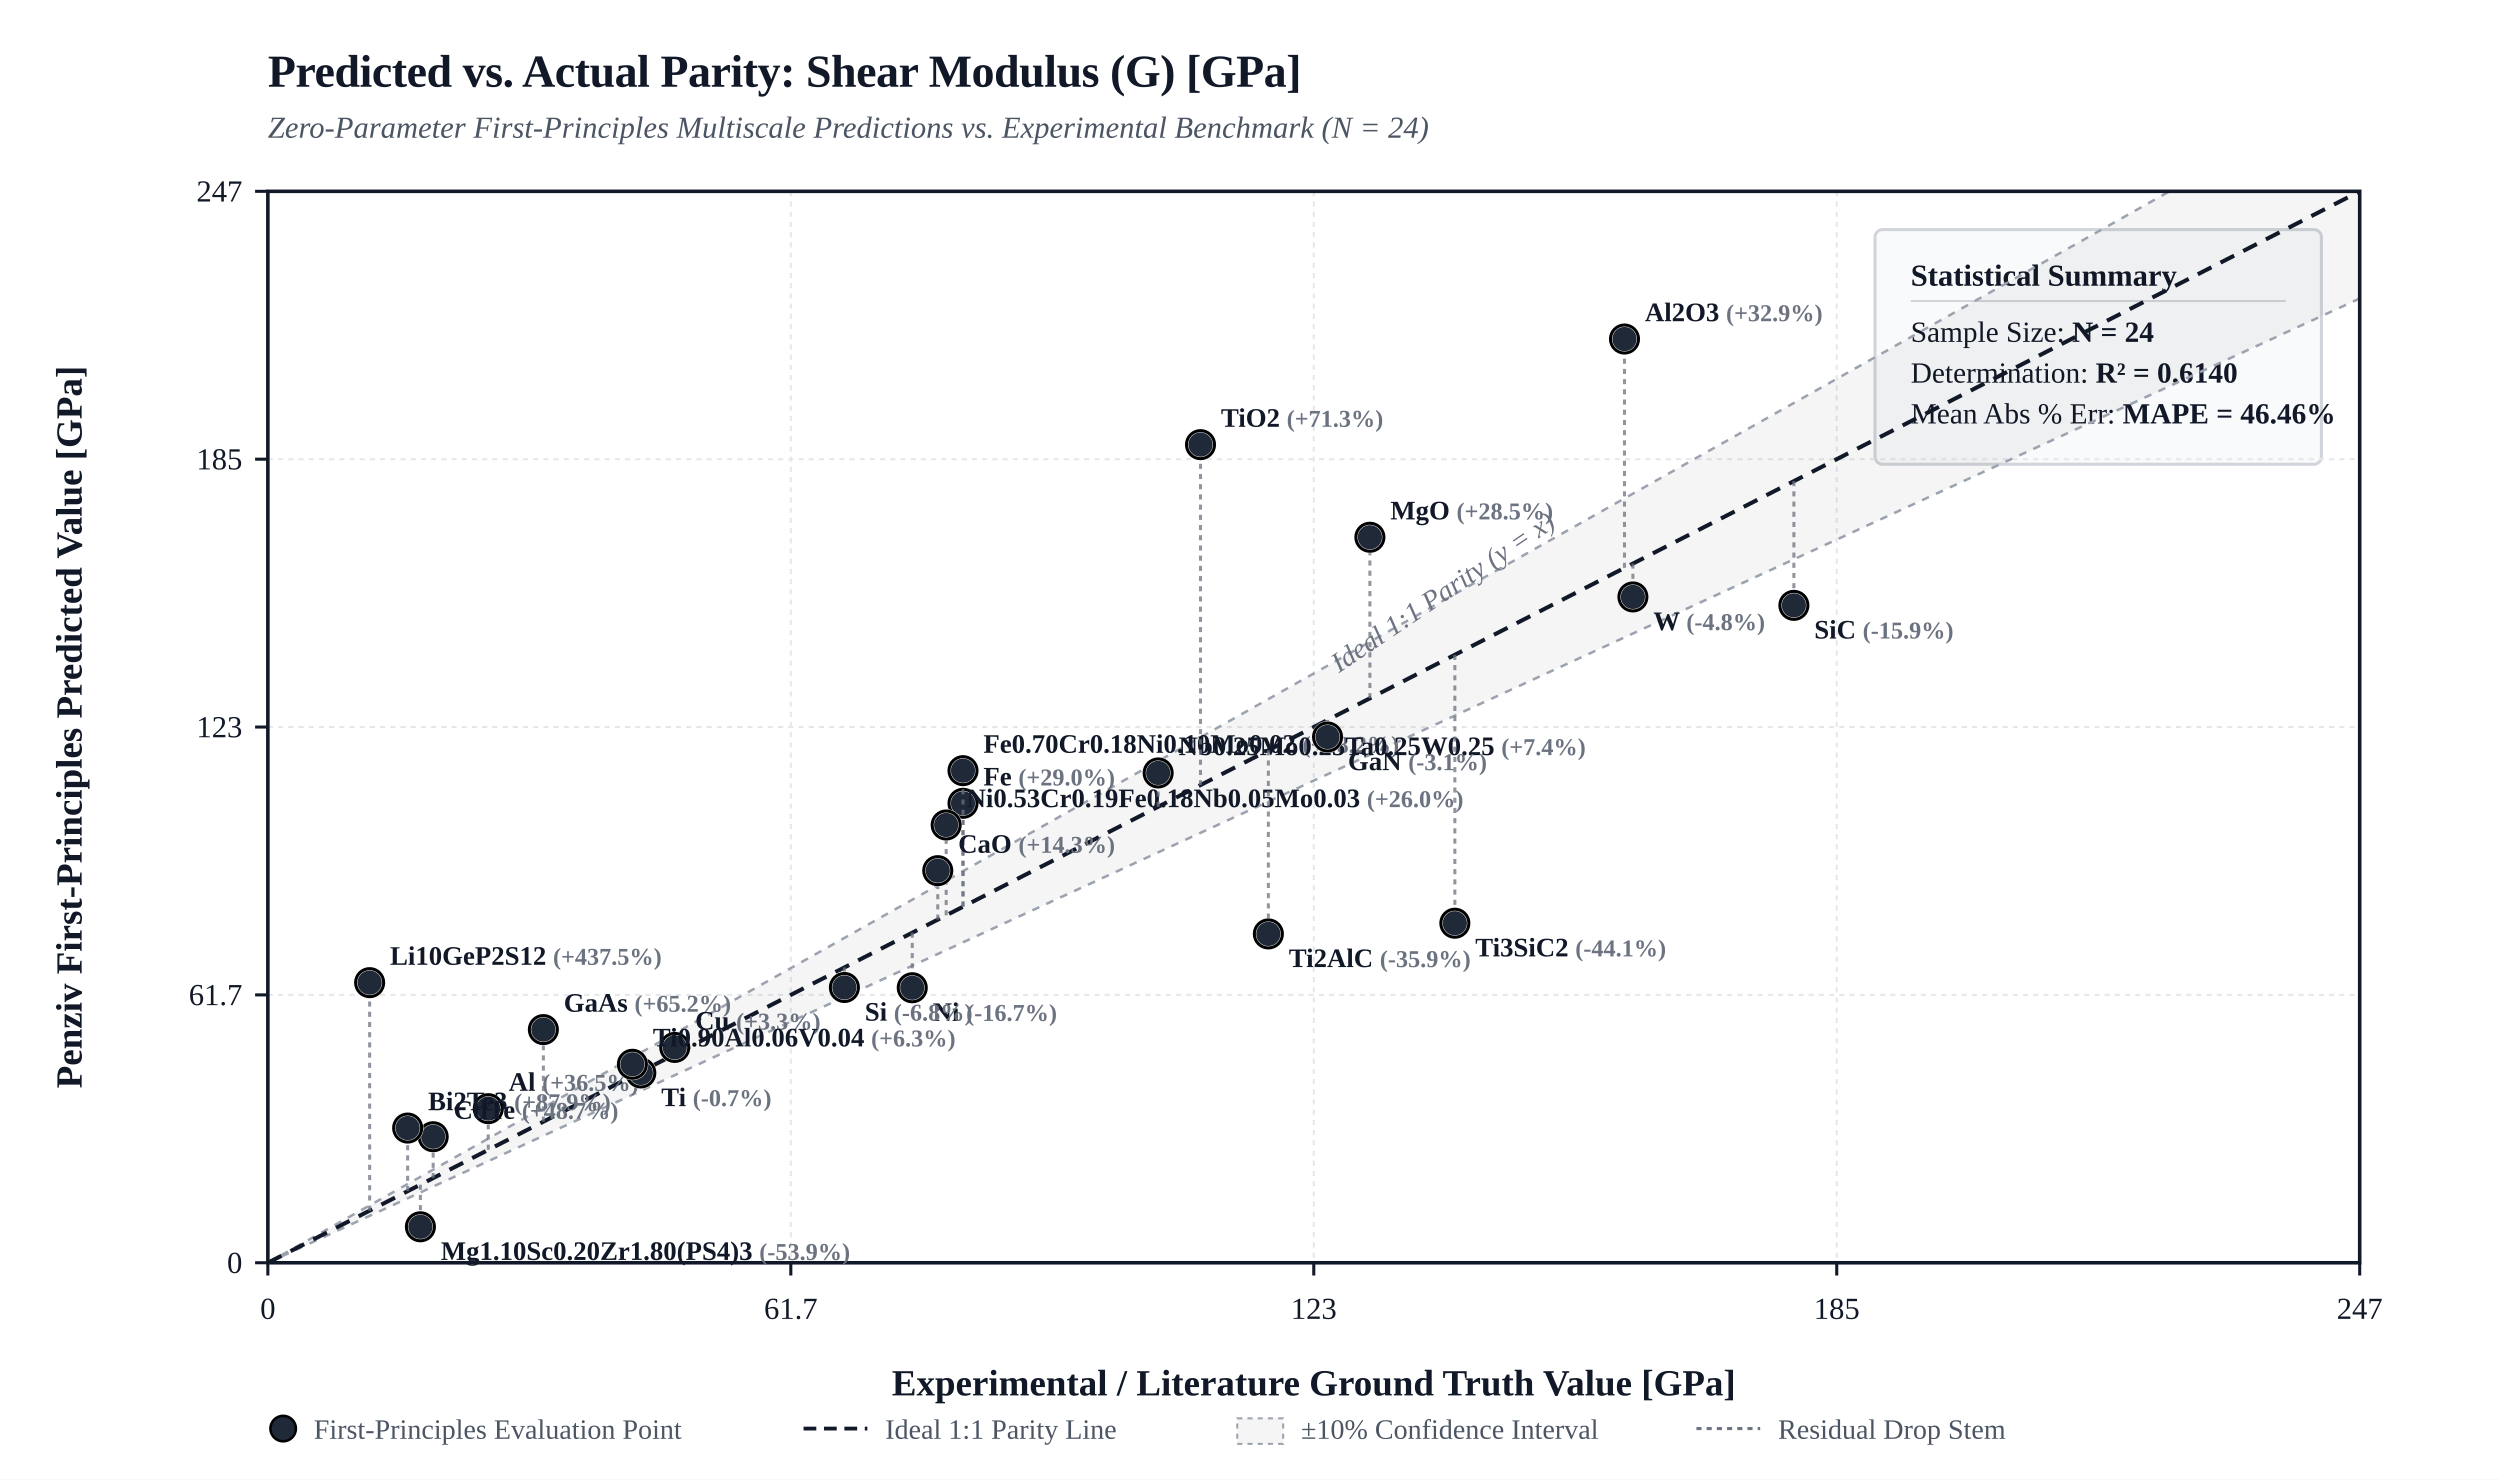
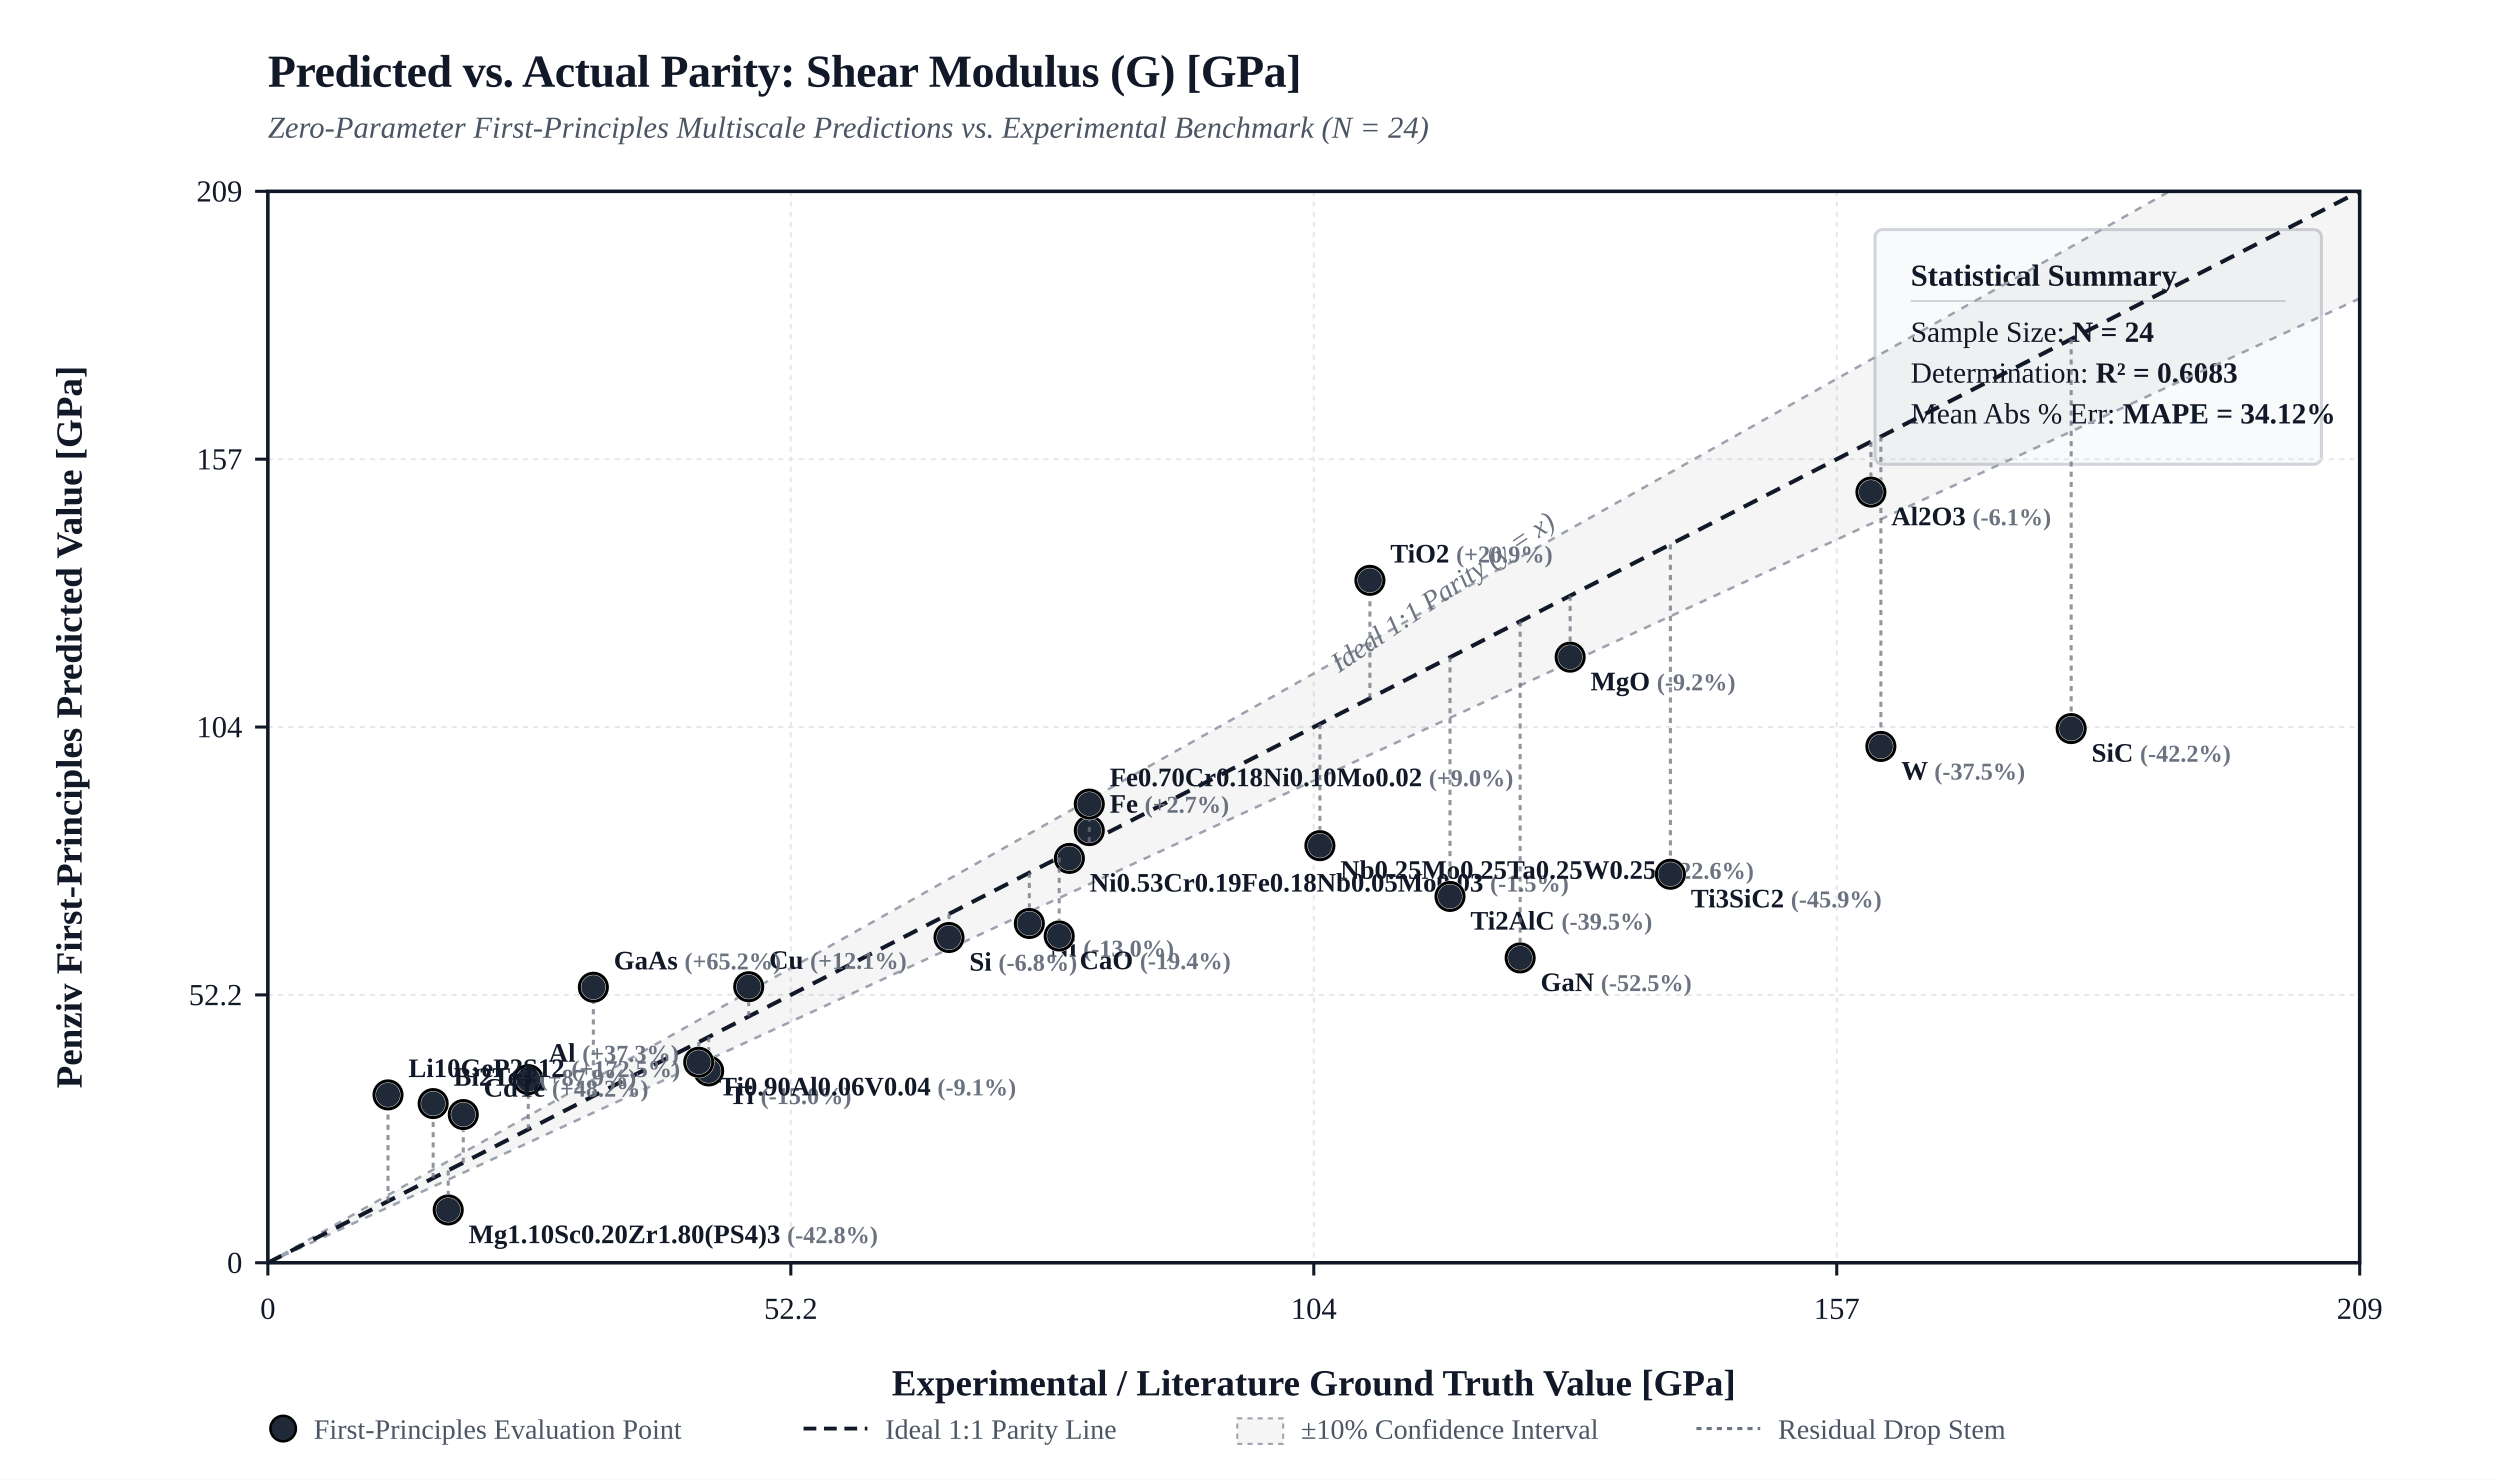
<svg xmlns="http://www.w3.org/2000/svg" viewBox="0 0 980 580" width="100%" height="auto" style="background-color: #FFFFFF; border: 1px solid #E5E7EB; border-radius: 4px; font-family: 'Times New Roman', Times, 'DejaVu Serif', 'TeX Gyre Termes', Georgia, serif;">
  <defs>
    <clipPath id="plotClip">
      <rect x="105" y="75" width="820" height="420" />
    </clipPath>
  </defs>
  <rect x="0" y="0" width="980" height="580" fill="#FFFFFF" />
  <text x="105" y="34" fill="#111827" font-size="18" font-weight="bold" letter-spacing="-0.01em">Predicted vs. Actual Parity: Shear Modulus (G) [GPa]</text>
  <text x="105" y="54" fill="#4B5563" font-size="12" font-style="italic">Zero-Parameter First-Principles Multiscale Predictions vs. Experimental Benchmark (N = 24)</text>
  <g transform="translate(735, 90)">
    <rect width="175" height="92" rx="3" fill="#F9FAFB" stroke="#D1D5DB" stroke-width="1.2" />
    <text x="14" y="22" fill="#111827" font-size="12" font-weight="bold">Statistical Summary</text>
    <line x1="14" y1="28" x2="161" y2="28" stroke="#D1D5DB" stroke-width="0.8" />
    <text x="14" y="44" fill="#111827" font-size="11.5">Sample Size: <tspan font-weight="bold">N = 24</tspan>
    </text>
-     <text x="14" y="60" fill="#111827" font-size="11.5">Determination: <tspan font-weight="bold">R² = 0.6140</tspan>
+     <text x="14" y="60" fill="#111827" font-size="11.5">Determination: <tspan font-weight="bold">R² = 0.6083</tspan>
    </text>
-     <text x="14" y="76" fill="#111827" font-size="11.5">Mean Abs % Err: <tspan font-weight="bold">MAPE = 46.46%</tspan>
+     <text x="14" y="76" fill="#111827" font-size="11.5">Mean Abs % Err: <tspan font-weight="bold">MAPE = 34.12%</tspan>
    </text>
  </g>
  <line x1="105.0" y1="75" x2="105.0" y2="495" stroke="#E5E7EB" stroke-width="0.8" stroke-dasharray="2,2" />
  <line x1="105" y1="495.0" x2="925" y2="495.0" stroke="#E5E7EB" stroke-width="0.8" stroke-dasharray="2,2" />
  <line x1="100" y1="495.0" x2="105" y2="495.0" stroke="#111827" stroke-width="1.2" />
  <text x="95" y="499.0" fill="#111827" font-size="12" font-weight="500" text-anchor="end">0</text>
  <line x1="105.0" y1="495" x2="105.0" y2="500" stroke="#111827" stroke-width="1.2" />
  <text x="105.0" y="517.0" fill="#111827" font-size="12" font-weight="500" text-anchor="middle">0</text>
  <line x1="310.0" y1="75" x2="310.0" y2="495" stroke="#E5E7EB" stroke-width="0.8" stroke-dasharray="2,2" />
  <line x1="105" y1="390.0" x2="925" y2="390.0" stroke="#E5E7EB" stroke-width="0.8" stroke-dasharray="2,2" />
  <line x1="100" y1="390.0" x2="105" y2="390.0" stroke="#111827" stroke-width="1.2" />
-   <text x="95" y="394.0" fill="#111827" font-size="12" font-weight="500" text-anchor="end">61.7</text>
+   <text x="95" y="394.0" fill="#111827" font-size="12" font-weight="500" text-anchor="end">52.2</text>
  <line x1="310.0" y1="495" x2="310.0" y2="500" stroke="#111827" stroke-width="1.2" />
-   <text x="310.0" y="517.0" fill="#111827" font-size="12" font-weight="500" text-anchor="middle">61.7</text>
+   <text x="310.0" y="517.0" fill="#111827" font-size="12" font-weight="500" text-anchor="middle">52.2</text>
  <line x1="515.0" y1="75" x2="515.0" y2="495" stroke="#E5E7EB" stroke-width="0.8" stroke-dasharray="2,2" />
  <line x1="105" y1="285.0" x2="925" y2="285.0" stroke="#E5E7EB" stroke-width="0.8" stroke-dasharray="2,2" />
  <line x1="100" y1="285.0" x2="105" y2="285.0" stroke="#111827" stroke-width="1.2" />
-   <text x="95" y="289.0" fill="#111827" font-size="12" font-weight="500" text-anchor="end">123</text>
+   <text x="95" y="289.0" fill="#111827" font-size="12" font-weight="500" text-anchor="end">104</text>
  <line x1="515.0" y1="495" x2="515.0" y2="500" stroke="#111827" stroke-width="1.2" />
-   <text x="515.0" y="517.0" fill="#111827" font-size="12" font-weight="500" text-anchor="middle">123</text>
+   <text x="515.0" y="517.0" fill="#111827" font-size="12" font-weight="500" text-anchor="middle">104</text>
  <line x1="720.0" y1="75" x2="720.0" y2="495" stroke="#E5E7EB" stroke-width="0.8" stroke-dasharray="2,2" />
  <line x1="105" y1="180.0" x2="925" y2="180.0" stroke="#E5E7EB" stroke-width="0.8" stroke-dasharray="2,2" />
  <line x1="100" y1="180.0" x2="105" y2="180.0" stroke="#111827" stroke-width="1.2" />
-   <text x="95" y="184.0" fill="#111827" font-size="12" font-weight="500" text-anchor="end">185</text>
+   <text x="95" y="184.0" fill="#111827" font-size="12" font-weight="500" text-anchor="end">157</text>
  <line x1="720.0" y1="495" x2="720.0" y2="500" stroke="#111827" stroke-width="1.2" />
-   <text x="720.0" y="517.0" fill="#111827" font-size="12" font-weight="500" text-anchor="middle">185</text>
+   <text x="720.0" y="517.0" fill="#111827" font-size="12" font-weight="500" text-anchor="middle">157</text>
  <line x1="925.0" y1="75" x2="925.0" y2="495" stroke="#E5E7EB" stroke-width="0.8" stroke-dasharray="2,2" />
  <line x1="105" y1="75.0" x2="925" y2="75.0" stroke="#E5E7EB" stroke-width="0.8" stroke-dasharray="2,2" />
  <line x1="100" y1="75.0" x2="105" y2="75.0" stroke="#111827" stroke-width="1.2" />
-   <text x="95" y="79.0" fill="#111827" font-size="12" font-weight="500" text-anchor="end">247</text>
+   <text x="95" y="79.0" fill="#111827" font-size="12" font-weight="500" text-anchor="end">209</text>
  <line x1="925.0" y1="495" x2="925.0" y2="500" stroke="#111827" stroke-width="1.2" />
-   <text x="925.0" y="517.0" fill="#111827" font-size="12" font-weight="500" text-anchor="middle">247</text>
+   <text x="925.0" y="517.0" fill="#111827" font-size="12" font-weight="500" text-anchor="middle">209</text>
  <polygon points="105.0,495.0 925.0,33.0 925.0,117.0 105.0,495.0" fill="rgba(0, 0, 0, 0.04)" clip-path="url(#plotClip)" />
  <line x1="105.0" y1="495.0" x2="925.0" y2="33.0" stroke="#9CA3AF" stroke-width="1.0" stroke-dasharray="3,3" clip-path="url(#plotClip)" />
  <line x1="105.0" y1="495.0" x2="925.0" y2="117.0" stroke="#9CA3AF" stroke-width="1.0" stroke-dasharray="3,3" clip-path="url(#plotClip)" />
  <line x1="105.0" y1="495.0" x2="925.0" y2="75.0" stroke="#111827" stroke-width="1.6" stroke-dasharray="6,4" clip-path="url(#plotClip)" />
  <text x="535.0" y="273.0" fill="#6B7280" font-size="11" font-style="italic" transform="rotate(-34 515.0 285.0)">Ideal 1:1 Parity (y = x)</text>
  <rect x="105" y="75" width="820" height="420" fill="none" stroke="#111827" stroke-width="1.4" />
  <text x="515.0" y="547.0" fill="#111827" font-size="14.5" font-weight="bold" text-anchor="middle">Experimental / Literature Ground Truth Value [GPa]</text>
  <text x="32" y="285.0" fill="#111827" font-size="14.5" font-weight="bold" text-anchor="middle" transform="rotate(-90 32 285.0)">Penziv First-Principles Predicted Value [GPa]</text>
-   <line x1="264.5" y1="413.3" x2="264.5" y2="410.6" stroke="#6B7280" stroke-width="1.2" stroke-dasharray="2,2" opacity="0.75" clip-path="url(#plotClip)" />
-   <circle cx="264.5" cy="410.6" r="5.5" fill="#1F2937" stroke="#FFFFFF" stroke-width="1.5" />
-   <circle cx="264.5" cy="410.6" r="5.5" fill="none" stroke="#000000" stroke-width="1.2" />
-   <text x="272.5" y="403.6" fill="#111827" font-size="10.5" font-weight="600" text-anchor="start">Cu <tspan fill="#6B7280" font-size="9.5">(+3.3%)</tspan>
+   <line x1="293.5" y1="398.4" x2="293.5" y2="386.8" stroke="#6B7280" stroke-width="1.2" stroke-dasharray="2,2" opacity="0.75" clip-path="url(#plotClip)" />
+   <circle cx="293.5" cy="386.8" r="5.5" fill="#1F2937" stroke="#FFFFFF" stroke-width="1.5" />
+   <circle cx="293.5" cy="386.8" r="5.5" fill="none" stroke="#000000" stroke-width="1.2" />
+   <text x="301.5" y="379.8" fill="#111827" font-size="10.5" font-weight="600" text-anchor="start">Cu <tspan fill="#6B7280" font-size="9.5">(+12.1%)</tspan>
  </text>
-   <line x1="191.4" y1="450.7" x2="191.4" y2="434.6" stroke="#6B7280" stroke-width="1.2" stroke-dasharray="2,2" opacity="0.75" clip-path="url(#plotClip)" />
-   <circle cx="191.4" cy="434.6" r="5.5" fill="#1F2937" stroke="#FFFFFF" stroke-width="1.5" />
-   <circle cx="191.4" cy="434.6" r="5.5" fill="none" stroke="#000000" stroke-width="1.2" />
-   <text x="199.4" y="427.6" fill="#111827" font-size="10.5" font-weight="600" text-anchor="start">Al <tspan fill="#6B7280" font-size="9.5">(+36.5%)</tspan>
+   <line x1="207.1" y1="442.7" x2="207.1" y2="423.2" stroke="#6B7280" stroke-width="1.2" stroke-dasharray="2,2" opacity="0.75" clip-path="url(#plotClip)" />
+   <circle cx="207.1" cy="423.2" r="5.5" fill="#1F2937" stroke="#FFFFFF" stroke-width="1.5" />
+   <circle cx="207.1" cy="423.2" r="5.5" fill="none" stroke="#000000" stroke-width="1.2" />
+   <text x="215.1" y="416.2" fill="#111827" font-size="10.5" font-weight="600" text-anchor="start">Al <tspan fill="#6B7280" font-size="9.5">(+37.3%)</tspan>
  </text>
-   <line x1="357.6" y1="365.6" x2="357.6" y2="387.2" stroke="#6B7280" stroke-width="1.2" stroke-dasharray="2,2" opacity="0.75" clip-path="url(#plotClip)" />
-   <circle cx="357.6" cy="387.2" r="5.5" fill="#1F2937" stroke="#FFFFFF" stroke-width="1.5" />
-   <circle cx="357.6" cy="387.2" r="5.5" fill="none" stroke="#000000" stroke-width="1.2" />
-   <text x="365.6" y="400.2" fill="#111827" font-size="10.5" font-weight="600" text-anchor="start">Ni <tspan fill="#6B7280" font-size="9.5">(-16.7%)</tspan>
+   <line x1="403.5" y1="342.1" x2="403.5" y2="362.0" stroke="#6B7280" stroke-width="1.2" stroke-dasharray="2,2" opacity="0.75" clip-path="url(#plotClip)" />
+   <circle cx="403.5" cy="362.0" r="5.5" fill="#1F2937" stroke="#FFFFFF" stroke-width="1.5" />
+   <circle cx="403.5" cy="362.0" r="5.5" fill="none" stroke="#000000" stroke-width="1.2" />
+   <text x="411.5" y="375.0" fill="#111827" font-size="10.5" font-weight="600" text-anchor="start">Ni <tspan fill="#6B7280" font-size="9.5">(-13.0%)</tspan>
  </text>
-   <line x1="251.2" y1="420.1" x2="251.2" y2="420.6" stroke="#6B7280" stroke-width="1.2" stroke-dasharray="2,2" opacity="0.75" clip-path="url(#plotClip)" />
-   <circle cx="251.2" cy="420.6" r="5.5" fill="#1F2937" stroke="#FFFFFF" stroke-width="1.5" />
-   <circle cx="251.2" cy="420.6" r="5.5" fill="none" stroke="#000000" stroke-width="1.2" />
-   <text x="259.2" y="433.6" fill="#111827" font-size="10.5" font-weight="600" text-anchor="start">Ti <tspan fill="#6B7280" font-size="9.5">(-0.7%)</tspan>
+   <line x1="277.8" y1="406.5" x2="277.8" y2="419.8" stroke="#6B7280" stroke-width="1.2" stroke-dasharray="2,2" opacity="0.75" clip-path="url(#plotClip)" />
+   <circle cx="277.8" cy="419.8" r="5.5" fill="#1F2937" stroke="#FFFFFF" stroke-width="1.5" />
+   <circle cx="277.8" cy="419.8" r="5.5" fill="none" stroke="#000000" stroke-width="1.2" />
+   <text x="285.8" y="432.8" fill="#111827" font-size="10.5" font-weight="600" text-anchor="start">Ti <tspan fill="#6B7280" font-size="9.5">(-15.0%)</tspan>
  </text>
-   <line x1="640.1" y1="220.9" x2="640.1" y2="234.0" stroke="#6B7280" stroke-width="1.2" stroke-dasharray="2,2" opacity="0.75" clip-path="url(#plotClip)" />
-   <circle cx="640.1" cy="234.0" r="5.5" fill="#1F2937" stroke="#FFFFFF" stroke-width="1.5" />
-   <circle cx="640.1" cy="234.0" r="5.5" fill="none" stroke="#000000" stroke-width="1.2" />
-   <text x="648.1" y="247.0" fill="#111827" font-size="10.5" font-weight="600" text-anchor="start">W <tspan fill="#6B7280" font-size="9.5">(-4.8%)</tspan>
+   <line x1="737.3" y1="171.1" x2="737.3" y2="292.6" stroke="#6B7280" stroke-width="1.2" stroke-dasharray="2,2" opacity="0.75" clip-path="url(#plotClip)" />
+   <circle cx="737.3" cy="292.6" r="5.5" fill="#1F2937" stroke="#FFFFFF" stroke-width="1.5" />
+   <circle cx="737.3" cy="292.6" r="5.5" fill="none" stroke="#000000" stroke-width="1.2" />
+   <text x="745.3" y="305.6" fill="#111827" font-size="10.5" font-weight="600" text-anchor="start">W <tspan fill="#6B7280" font-size="9.5">(-37.5%)</tspan>
  </text>
-   <line x1="377.5" y1="355.4" x2="377.5" y2="314.9" stroke="#6B7280" stroke-width="1.2" stroke-dasharray="2,2" opacity="0.75" clip-path="url(#plotClip)" />
-   <circle cx="377.5" cy="314.9" r="5.5" fill="#1F2937" stroke="#FFFFFF" stroke-width="1.5" />
-   <circle cx="377.5" cy="314.9" r="5.5" fill="none" stroke="#000000" stroke-width="1.2" />
-   <text x="385.5" y="307.9" fill="#111827" font-size="10.5" font-weight="600" text-anchor="start">Fe <tspan fill="#6B7280" font-size="9.5">(+29.0%)</tspan>
+   <line x1="427.0" y1="330.1" x2="427.0" y2="325.6" stroke="#6B7280" stroke-width="1.2" stroke-dasharray="2,2" opacity="0.75" clip-path="url(#plotClip)" />
+   <circle cx="427.0" cy="325.6" r="5.5" fill="#1F2937" stroke="#FFFFFF" stroke-width="1.5" />
+   <circle cx="427.0" cy="325.6" r="5.5" fill="none" stroke="#000000" stroke-width="1.2" />
+   <text x="435.0" y="318.6" fill="#111827" font-size="10.5" font-weight="600" text-anchor="start">Fe <tspan fill="#6B7280" font-size="9.5">(+2.7%)</tspan>
  </text>
-   <line x1="377.5" y1="355.4" x2="377.5" y2="302.1" stroke="#6B7280" stroke-width="1.2" stroke-dasharray="2,2" opacity="0.75" clip-path="url(#plotClip)" />
-   <circle cx="377.5" cy="302.1" r="5.5" fill="#1F2937" stroke="#FFFFFF" stroke-width="1.5" />
-   <circle cx="377.5" cy="302.1" r="5.5" fill="none" stroke="#000000" stroke-width="1.2" />
-   <text x="385.5" y="295.1" fill="#111827" font-size="10.5" font-weight="600" text-anchor="start">Fe0.70Cr0.18Ni0.10Mo0.02 <tspan fill="#6B7280" font-size="9.5">(+38.2%)</tspan>
+   <line x1="427.0" y1="330.1" x2="427.0" y2="315.2" stroke="#6B7280" stroke-width="1.2" stroke-dasharray="2,2" opacity="0.75" clip-path="url(#plotClip)" />
+   <circle cx="427.0" cy="315.2" r="5.5" fill="#1F2937" stroke="#FFFFFF" stroke-width="1.5" />
+   <circle cx="427.0" cy="315.2" r="5.5" fill="none" stroke="#000000" stroke-width="1.2" />
+   <text x="435.0" y="308.2" fill="#111827" font-size="10.5" font-weight="600" text-anchor="start">Fe0.70Cr0.18Ni0.10Mo0.02 <tspan fill="#6B7280" font-size="9.5">(+9.0%)</tspan>
  </text>
-   <line x1="370.9" y1="358.8" x2="370.9" y2="323.4" stroke="#6B7280" stroke-width="1.2" stroke-dasharray="2,2" opacity="0.75" clip-path="url(#plotClip)" />
-   <circle cx="370.9" cy="323.4" r="5.5" fill="#1F2937" stroke="#FFFFFF" stroke-width="1.5" />
-   <circle cx="370.9" cy="323.4" r="5.5" fill="none" stroke="#000000" stroke-width="1.2" />
-   <text x="378.9" y="316.4" fill="#111827" font-size="10.5" font-weight="600" text-anchor="start">Ni0.53Cr0.19Fe0.18Nb0.05Mo0.03 <tspan fill="#6B7280" font-size="9.5">(+26.0%)</tspan>
+   <line x1="419.2" y1="334.1" x2="419.2" y2="336.5" stroke="#6B7280" stroke-width="1.2" stroke-dasharray="2,2" opacity="0.75" clip-path="url(#plotClip)" />
+   <circle cx="419.2" cy="336.5" r="5.5" fill="#1F2937" stroke="#FFFFFF" stroke-width="1.5" />
+   <circle cx="419.2" cy="336.5" r="5.5" fill="none" stroke="#000000" stroke-width="1.2" />
+   <text x="427.2" y="349.5" fill="#111827" font-size="10.5" font-weight="600" text-anchor="start">Ni0.53Cr0.19Fe0.18Nb0.05Mo0.03 <tspan fill="#6B7280" font-size="9.5">(-1.5%)</tspan>
  </text>
-   <line x1="247.9" y1="421.8" x2="247.9" y2="417.2" stroke="#6B7280" stroke-width="1.2" stroke-dasharray="2,2" opacity="0.75" clip-path="url(#plotClip)" />
-   <circle cx="247.9" cy="417.2" r="5.5" fill="#1F2937" stroke="#FFFFFF" stroke-width="1.5" />
-   <circle cx="247.9" cy="417.2" r="5.5" fill="none" stroke="#000000" stroke-width="1.2" />
-   <text x="255.9" y="410.2" fill="#111827" font-size="10.5" font-weight="600" text-anchor="start">Ti0.90Al0.06V0.04 <tspan fill="#6B7280" font-size="9.5">(+6.3%)</tspan>
+   <line x1="273.9" y1="408.5" x2="273.9" y2="416.4" stroke="#6B7280" stroke-width="1.2" stroke-dasharray="2,2" opacity="0.75" clip-path="url(#plotClip)" />
+   <circle cx="273.9" cy="416.4" r="5.5" fill="#1F2937" stroke="#FFFFFF" stroke-width="1.5" />
+   <circle cx="273.9" cy="416.4" r="5.5" fill="none" stroke="#000000" stroke-width="1.2" />
+   <text x="281.9" y="429.4" fill="#111827" font-size="10.5" font-weight="600" text-anchor="start">Ti0.90Al0.06V0.04 <tspan fill="#6B7280" font-size="9.5">(-9.1%)</tspan>
  </text>
-   <line x1="454.0" y1="316.3" x2="454.0" y2="303.0" stroke="#6B7280" stroke-width="1.2" stroke-dasharray="2,2" opacity="0.75" clip-path="url(#plotClip)" />
-   <circle cx="454.0" cy="303.0" r="5.5" fill="#1F2937" stroke="#FFFFFF" stroke-width="1.5" />
-   <circle cx="454.0" cy="303.0" r="5.5" fill="none" stroke="#000000" stroke-width="1.2" />
-   <text x="462.0" y="296.0" fill="#111827" font-size="10.5" font-weight="600" text-anchor="start">Nb0.25Mo0.25Ta0.25W0.25 <tspan fill="#6B7280" font-size="9.5">(+7.4%)</tspan>
+   <line x1="517.4" y1="283.8" x2="517.4" y2="331.5" stroke="#6B7280" stroke-width="1.2" stroke-dasharray="2,2" opacity="0.75" clip-path="url(#plotClip)" />
+   <circle cx="517.4" cy="331.5" r="5.5" fill="#1F2937" stroke="#FFFFFF" stroke-width="1.5" />
+   <circle cx="517.4" cy="331.5" r="5.5" fill="none" stroke="#000000" stroke-width="1.2" />
+   <text x="525.4" y="344.5" fill="#111827" font-size="10.5" font-weight="600" text-anchor="start">Nb0.25Mo0.25Ta0.25W0.25 <tspan fill="#6B7280" font-size="9.5">(-22.6%)</tspan>
  </text>
-   <line x1="570.3" y1="256.7" x2="570.3" y2="361.9" stroke="#6B7280" stroke-width="1.2" stroke-dasharray="2,2" opacity="0.75" clip-path="url(#plotClip)" />
-   <circle cx="570.3" cy="361.9" r="5.5" fill="#1F2937" stroke="#FFFFFF" stroke-width="1.5" />
-   <circle cx="570.3" cy="361.9" r="5.5" fill="none" stroke="#000000" stroke-width="1.2" />
-   <text x="578.3" y="374.9" fill="#111827" font-size="10.5" font-weight="600" text-anchor="start">Ti3SiC2 <tspan fill="#6B7280" font-size="9.5">(-44.1%)</tspan>
+   <line x1="654.8" y1="213.4" x2="654.8" y2="342.7" stroke="#6B7280" stroke-width="1.2" stroke-dasharray="2,2" opacity="0.75" clip-path="url(#plotClip)" />
+   <circle cx="654.8" cy="342.7" r="5.5" fill="#1F2937" stroke="#FFFFFF" stroke-width="1.5" />
+   <circle cx="654.8" cy="342.7" r="5.5" fill="none" stroke="#000000" stroke-width="1.2" />
+   <text x="662.8" y="355.7" fill="#111827" font-size="10.5" font-weight="600" text-anchor="start">Ti3SiC2 <tspan fill="#6B7280" font-size="9.5">(-45.9%)</tspan>
  </text>
-   <line x1="497.2" y1="294.1" x2="497.2" y2="366.1" stroke="#6B7280" stroke-width="1.2" stroke-dasharray="2,2" opacity="0.75" clip-path="url(#plotClip)" />
-   <circle cx="497.2" cy="366.1" r="5.5" fill="#1F2937" stroke="#FFFFFF" stroke-width="1.5" />
-   <circle cx="497.2" cy="366.1" r="5.5" fill="none" stroke="#000000" stroke-width="1.2" />
-   <text x="505.2" y="379.1" fill="#111827" font-size="10.5" font-weight="600" text-anchor="start">Ti2AlC <tspan fill="#6B7280" font-size="9.5">(-35.9%)</tspan>
+   <line x1="568.4" y1="257.6" x2="568.4" y2="351.4" stroke="#6B7280" stroke-width="1.2" stroke-dasharray="2,2" opacity="0.75" clip-path="url(#plotClip)" />
+   <circle cx="568.4" cy="351.4" r="5.5" fill="#1F2937" stroke="#FFFFFF" stroke-width="1.5" />
+   <circle cx="568.4" cy="351.4" r="5.5" fill="none" stroke="#000000" stroke-width="1.2" />
+   <text x="576.4" y="364.4" fill="#111827" font-size="10.5" font-weight="600" text-anchor="start">Ti2AlC <tspan fill="#6B7280" font-size="9.5">(-39.5%)</tspan>
  </text>
-   <line x1="367.6" y1="360.5" x2="367.6" y2="341.3" stroke="#6B7280" stroke-width="1.2" stroke-dasharray="2,2" opacity="0.75" clip-path="url(#plotClip)" />
-   <circle cx="367.6" cy="341.3" r="5.5" fill="#1F2937" stroke="#FFFFFF" stroke-width="1.5" />
-   <circle cx="367.6" cy="341.3" r="5.5" fill="none" stroke="#000000" stroke-width="1.2" />
-   <text x="375.6" y="334.3" fill="#111827" font-size="10.5" font-weight="600" text-anchor="start">CaO <tspan fill="#6B7280" font-size="9.5">(+14.3%)</tspan>
+   <line x1="415.2" y1="336.1" x2="415.2" y2="366.9" stroke="#6B7280" stroke-width="1.2" stroke-dasharray="2,2" opacity="0.75" clip-path="url(#plotClip)" />
+   <circle cx="415.2" cy="366.9" r="5.5" fill="#1F2937" stroke="#FFFFFF" stroke-width="1.5" />
+   <circle cx="415.2" cy="366.9" r="5.5" fill="none" stroke="#000000" stroke-width="1.2" />
+   <text x="423.2" y="379.9" fill="#111827" font-size="10.5" font-weight="600" text-anchor="start">CaO <tspan fill="#6B7280" font-size="9.5">(-19.4%)</tspan>
  </text>
-   <line x1="537.0" y1="273.7" x2="537.0" y2="210.6" stroke="#6B7280" stroke-width="1.2" stroke-dasharray="2,2" opacity="0.75" clip-path="url(#plotClip)" />
-   <circle cx="537.0" cy="210.6" r="5.5" fill="#1F2937" stroke="#FFFFFF" stroke-width="1.5" />
-   <circle cx="537.0" cy="210.6" r="5.5" fill="none" stroke="#000000" stroke-width="1.2" />
-   <text x="545.0" y="203.6" fill="#111827" font-size="10.5" font-weight="600" text-anchor="start">MgO <tspan fill="#6B7280" font-size="9.5">(+28.5%)</tspan>
+   <line x1="615.5" y1="233.5" x2="615.5" y2="257.6" stroke="#6B7280" stroke-width="1.2" stroke-dasharray="2,2" opacity="0.75" clip-path="url(#plotClip)" />
+   <circle cx="615.5" cy="257.6" r="5.5" fill="#1F2937" stroke="#FFFFFF" stroke-width="1.5" />
+   <circle cx="615.5" cy="257.6" r="5.5" fill="none" stroke="#000000" stroke-width="1.2" />
+   <text x="623.5" y="270.6" fill="#111827" font-size="10.5" font-weight="600" text-anchor="start">MgO <tspan fill="#6B7280" font-size="9.5">(-9.2%)</tspan>
  </text>
-   <line x1="636.8" y1="222.6" x2="636.8" y2="132.9" stroke="#6B7280" stroke-width="1.2" stroke-dasharray="2,2" opacity="0.75" clip-path="url(#plotClip)" />
-   <circle cx="636.8" cy="132.9" r="5.5" fill="#1F2937" stroke="#FFFFFF" stroke-width="1.5" />
-   <circle cx="636.8" cy="132.9" r="5.5" fill="none" stroke="#000000" stroke-width="1.2" />
-   <text x="644.8" y="125.9" fill="#111827" font-size="10.5" font-weight="600" text-anchor="start">Al2O3 <tspan fill="#6B7280" font-size="9.5">(+32.9%)</tspan>
+   <line x1="733.4" y1="173.2" x2="733.4" y2="192.9" stroke="#6B7280" stroke-width="1.2" stroke-dasharray="2,2" opacity="0.75" clip-path="url(#plotClip)" />
+   <circle cx="733.4" cy="192.9" r="5.5" fill="#1F2937" stroke="#FFFFFF" stroke-width="1.5" />
+   <circle cx="733.4" cy="192.9" r="5.5" fill="none" stroke="#000000" stroke-width="1.2" />
+   <text x="741.4" y="205.9" fill="#111827" font-size="10.5" font-weight="600" text-anchor="start">Al2O3 <tspan fill="#6B7280" font-size="9.5">(-6.1%)</tspan>
  </text>
-   <line x1="470.6" y1="307.8" x2="470.6" y2="174.3" stroke="#6B7280" stroke-width="1.2" stroke-dasharray="2,2" opacity="0.75" clip-path="url(#plotClip)" />
-   <circle cx="470.6" cy="174.3" r="5.5" fill="#1F2937" stroke="#FFFFFF" stroke-width="1.5" />
-   <circle cx="470.6" cy="174.3" r="5.5" fill="none" stroke="#000000" stroke-width="1.2" />
-   <text x="478.6" y="167.3" fill="#111827" font-size="10.5" font-weight="600" text-anchor="start">TiO2 <tspan fill="#6B7280" font-size="9.5">(+71.3%)</tspan>
+   <line x1="537.0" y1="273.7" x2="537.0" y2="227.5" stroke="#6B7280" stroke-width="1.2" stroke-dasharray="2,2" opacity="0.75" clip-path="url(#plotClip)" />
+   <circle cx="537.0" cy="227.5" r="5.5" fill="#1F2937" stroke="#FFFFFF" stroke-width="1.5" />
+   <circle cx="537.0" cy="227.5" r="5.5" fill="none" stroke="#000000" stroke-width="1.2" />
+   <text x="545.0" y="220.5" fill="#111827" font-size="10.5" font-weight="600" text-anchor="start">TiO2 <tspan fill="#6B7280" font-size="9.5">(+20.9%)</tspan>
  </text>
-   <line x1="703.2" y1="188.6" x2="703.2" y2="237.3" stroke="#6B7280" stroke-width="1.2" stroke-dasharray="2,2" opacity="0.75" clip-path="url(#plotClip)" />
-   <circle cx="703.2" cy="237.3" r="5.5" fill="#1F2937" stroke="#FFFFFF" stroke-width="1.5" />
-   <circle cx="703.2" cy="237.3" r="5.5" fill="none" stroke="#000000" stroke-width="1.2" />
-   <text x="711.2" y="250.3" fill="#111827" font-size="10.5" font-weight="600" text-anchor="start">SiC <tspan fill="#6B7280" font-size="9.5">(-15.9%)</tspan>
+   <line x1="811.9" y1="132.9" x2="811.9" y2="285.6" stroke="#6B7280" stroke-width="1.2" stroke-dasharray="2,2" opacity="0.75" clip-path="url(#plotClip)" />
+   <circle cx="811.9" cy="285.6" r="5.5" fill="#1F2937" stroke="#FFFFFF" stroke-width="1.5" />
+   <circle cx="811.9" cy="285.6" r="5.5" fill="none" stroke="#000000" stroke-width="1.2" />
+   <text x="819.9" y="298.6" fill="#111827" font-size="10.5" font-weight="600" text-anchor="start">SiC <tspan fill="#6B7280" font-size="9.5">(-42.2%)</tspan>
  </text>
-   <line x1="520.4" y1="282.2" x2="520.4" y2="288.9" stroke="#6B7280" stroke-width="1.2" stroke-dasharray="2,2" opacity="0.75" clip-path="url(#plotClip)" />
-   <circle cx="520.4" cy="288.9" r="5.5" fill="#1F2937" stroke="#FFFFFF" stroke-width="1.5" />
-   <circle cx="520.4" cy="288.9" r="5.5" fill="none" stroke="#000000" stroke-width="1.2" />
-   <text x="528.4" y="301.9" fill="#111827" font-size="10.5" font-weight="600" text-anchor="start">GaN <tspan fill="#6B7280" font-size="9.5">(-3.1%)</tspan>
+   <line x1="595.9" y1="243.6" x2="595.9" y2="375.5" stroke="#6B7280" stroke-width="1.2" stroke-dasharray="2,2" opacity="0.75" clip-path="url(#plotClip)" />
+   <circle cx="595.9" cy="375.5" r="5.5" fill="#1F2937" stroke="#FFFFFF" stroke-width="1.5" />
+   <circle cx="595.9" cy="375.5" r="5.5" fill="none" stroke="#000000" stroke-width="1.2" />
+   <text x="603.9" y="388.5" fill="#111827" font-size="10.5" font-weight="600" text-anchor="start">GaN <tspan fill="#6B7280" font-size="9.5">(-52.5%)</tspan>
  </text>
-   <line x1="331.0" y1="379.2" x2="331.0" y2="387.1" stroke="#6B7280" stroke-width="1.2" stroke-dasharray="2,2" opacity="0.75" clip-path="url(#plotClip)" />
-   <circle cx="331.0" cy="387.1" r="5.5" fill="#1F2937" stroke="#FFFFFF" stroke-width="1.5" />
-   <circle cx="331.0" cy="387.1" r="5.5" fill="none" stroke="#000000" stroke-width="1.2" />
-   <text x="339.0" y="400.1" fill="#111827" font-size="10.5" font-weight="600" text-anchor="start">Si <tspan fill="#6B7280" font-size="9.5">(-6.8%)</tspan>
+   <line x1="372.0" y1="358.2" x2="372.0" y2="367.5" stroke="#6B7280" stroke-width="1.2" stroke-dasharray="2,2" opacity="0.75" clip-path="url(#plotClip)" />
+   <circle cx="372.0" cy="367.5" r="5.5" fill="#1F2937" stroke="#FFFFFF" stroke-width="1.5" />
+   <circle cx="372.0" cy="367.5" r="5.5" fill="none" stroke="#000000" stroke-width="1.2" />
+   <text x="380.0" y="380.5" fill="#111827" font-size="10.5" font-weight="600" text-anchor="start">Si <tspan fill="#6B7280" font-size="9.5">(-6.8%)</tspan>
  </text>
-   <line x1="213.0" y1="439.7" x2="213.0" y2="403.6" stroke="#6B7280" stroke-width="1.2" stroke-dasharray="2,2" opacity="0.75" clip-path="url(#plotClip)" />
-   <circle cx="213.0" cy="403.6" r="5.5" fill="#1F2937" stroke="#FFFFFF" stroke-width="1.5" />
-   <circle cx="213.0" cy="403.6" r="5.5" fill="none" stroke="#000000" stroke-width="1.2" />
-   <text x="221.0" y="396.6" fill="#111827" font-size="10.5" font-weight="600" text-anchor="start">GaAs <tspan fill="#6B7280" font-size="9.5">(+65.2%)</tspan>
+   <line x1="232.6" y1="429.6" x2="232.6" y2="387.0" stroke="#6B7280" stroke-width="1.2" stroke-dasharray="2,2" opacity="0.75" clip-path="url(#plotClip)" />
+   <circle cx="232.6" cy="387.0" r="5.5" fill="#1F2937" stroke="#FFFFFF" stroke-width="1.5" />
+   <circle cx="232.6" cy="387.0" r="5.5" fill="none" stroke="#000000" stroke-width="1.2" />
+   <text x="240.6" y="380.0" fill="#111827" font-size="10.5" font-weight="600" text-anchor="start">GaAs <tspan fill="#6B7280" font-size="9.5">(+65.2%)</tspan>
  </text>
-   <line x1="169.8" y1="461.8" x2="169.8" y2="445.6" stroke="#6B7280" stroke-width="1.2" stroke-dasharray="2,2" opacity="0.75" clip-path="url(#plotClip)" />
-   <circle cx="169.8" cy="445.6" r="5.5" fill="#1F2937" stroke="#FFFFFF" stroke-width="1.5" />
-   <circle cx="169.8" cy="445.6" r="5.5" fill="none" stroke="#000000" stroke-width="1.2" />
-   <text x="177.8" y="438.6" fill="#111827" font-size="10.5" font-weight="600" text-anchor="start">CdTe <tspan fill="#6B7280" font-size="9.5">(+48.7%)</tspan>
+   <line x1="181.6" y1="455.8" x2="181.6" y2="436.9" stroke="#6B7280" stroke-width="1.2" stroke-dasharray="2,2" opacity="0.75" clip-path="url(#plotClip)" />
+   <circle cx="181.6" cy="436.9" r="5.5" fill="#1F2937" stroke="#FFFFFF" stroke-width="1.5" />
+   <circle cx="181.6" cy="436.9" r="5.5" fill="none" stroke="#000000" stroke-width="1.2" />
+   <text x="189.6" y="429.9" fill="#111827" font-size="10.5" font-weight="600" text-anchor="start">CdTe <tspan fill="#6B7280" font-size="9.5">(+48.2%)</tspan>
  </text>
-   <line x1="159.8" y1="466.9" x2="159.8" y2="442.2" stroke="#6B7280" stroke-width="1.2" stroke-dasharray="2,2" opacity="0.75" clip-path="url(#plotClip)" />
-   <circle cx="159.8" cy="442.2" r="5.5" fill="#1F2937" stroke="#FFFFFF" stroke-width="1.5" />
-   <circle cx="159.8" cy="442.2" r="5.5" fill="none" stroke="#000000" stroke-width="1.2" />
-   <text x="167.8" y="435.2" fill="#111827" font-size="10.5" font-weight="600" text-anchor="start">Bi2Te3 <tspan fill="#6B7280" font-size="9.5">(+87.9%)</tspan>
+   <line x1="169.8" y1="461.8" x2="169.8" y2="432.6" stroke="#6B7280" stroke-width="1.2" stroke-dasharray="2,2" opacity="0.75" clip-path="url(#plotClip)" />
+   <circle cx="169.8" cy="432.6" r="5.5" fill="#1F2937" stroke="#FFFFFF" stroke-width="1.5" />
+   <circle cx="169.8" cy="432.6" r="5.5" fill="none" stroke="#000000" stroke-width="1.2" />
+   <text x="177.8" y="425.6" fill="#111827" font-size="10.5" font-weight="600" text-anchor="start">Bi2Te3 <tspan fill="#6B7280" font-size="9.5">(+87.9%)</tspan>
  </text>
-   <line x1="164.8" y1="464.4" x2="164.8" y2="480.9" stroke="#6B7280" stroke-width="1.2" stroke-dasharray="2,2" opacity="0.75" clip-path="url(#plotClip)" />
-   <circle cx="164.8" cy="480.9" r="5.5" fill="#1F2937" stroke="#FFFFFF" stroke-width="1.5" />
-   <circle cx="164.8" cy="480.9" r="5.5" fill="none" stroke="#000000" stroke-width="1.2" />
-   <text x="172.8" y="493.9" fill="#111827" font-size="10.5" font-weight="600" text-anchor="start">Mg1.10Sc0.20Zr1.80(PS4)3 <tspan fill="#6B7280" font-size="9.5">(-53.9%)</tspan>
+   <line x1="175.7" y1="458.8" x2="175.7" y2="474.3" stroke="#6B7280" stroke-width="1.2" stroke-dasharray="2,2" opacity="0.75" clip-path="url(#plotClip)" />
+   <circle cx="175.7" cy="474.3" r="5.5" fill="#1F2937" stroke="#FFFFFF" stroke-width="1.5" />
+   <circle cx="175.7" cy="474.3" r="5.5" fill="none" stroke="#000000" stroke-width="1.2" />
+   <text x="183.7" y="487.3" fill="#111827" font-size="10.5" font-weight="600" text-anchor="start">Mg1.10Sc0.20Zr1.80(PS4)3 <tspan fill="#6B7280" font-size="9.5">(-42.8%)</tspan>
  </text>
-   <line x1="144.9" y1="474.6" x2="144.9" y2="385.2" stroke="#6B7280" stroke-width="1.2" stroke-dasharray="2,2" opacity="0.75" clip-path="url(#plotClip)" />
-   <circle cx="144.9" cy="385.2" r="5.5" fill="#1F2937" stroke="#FFFFFF" stroke-width="1.5" />
-   <circle cx="144.9" cy="385.2" r="5.5" fill="none" stroke="#000000" stroke-width="1.2" />
-   <text x="152.9" y="378.2" fill="#111827" font-size="10.5" font-weight="600" text-anchor="start">Li10GeP2S12 <tspan fill="#6B7280" font-size="9.5">(+437.5%)</tspan>
+   <line x1="152.1" y1="470.9" x2="152.1" y2="429.2" stroke="#6B7280" stroke-width="1.2" stroke-dasharray="2,2" opacity="0.75" clip-path="url(#plotClip)" />
+   <circle cx="152.1" cy="429.2" r="5.5" fill="#1F2937" stroke="#FFFFFF" stroke-width="1.5" />
+   <circle cx="152.1" cy="429.2" r="5.5" fill="none" stroke="#000000" stroke-width="1.2" />
+   <text x="160.1" y="422.2" fill="#111827" font-size="10.5" font-weight="600" text-anchor="start">Li10GeP2S12 <tspan fill="#6B7280" font-size="9.5">(+172.5%)</tspan>
  </text>
  <g transform="translate(105, 564)" font-size="11" fill="#4B5563">
    <circle cx="6" cy="-4" r="5" fill="#1F2937" stroke="#000000" stroke-width="1.0" />
    <text x="18" y="0">First-Principles Evaluation Point</text>
    <line x1="210" y1="-4" x2="235" y2="-4" stroke="#111827" stroke-dasharray="5,3" stroke-width="1.5" />
    <text x="242" y="0">Ideal 1:1 Parity Line</text>
    <rect x="380" y="-8" width="18" height="10" fill="rgba(0, 0, 0, 0.04)" stroke="#9CA3AF" stroke-dasharray="2,2" stroke-width="0.8" />
    <text x="405" y="0">±10% Confidence Interval</text>
    <line x1="560" y1="-4" x2="585" y2="-4" stroke="#6B7280" stroke-dasharray="2,2" stroke-width="1.2" />
    <text x="592" y="0">Residual Drop Stem</text>
  </g>
</svg>
